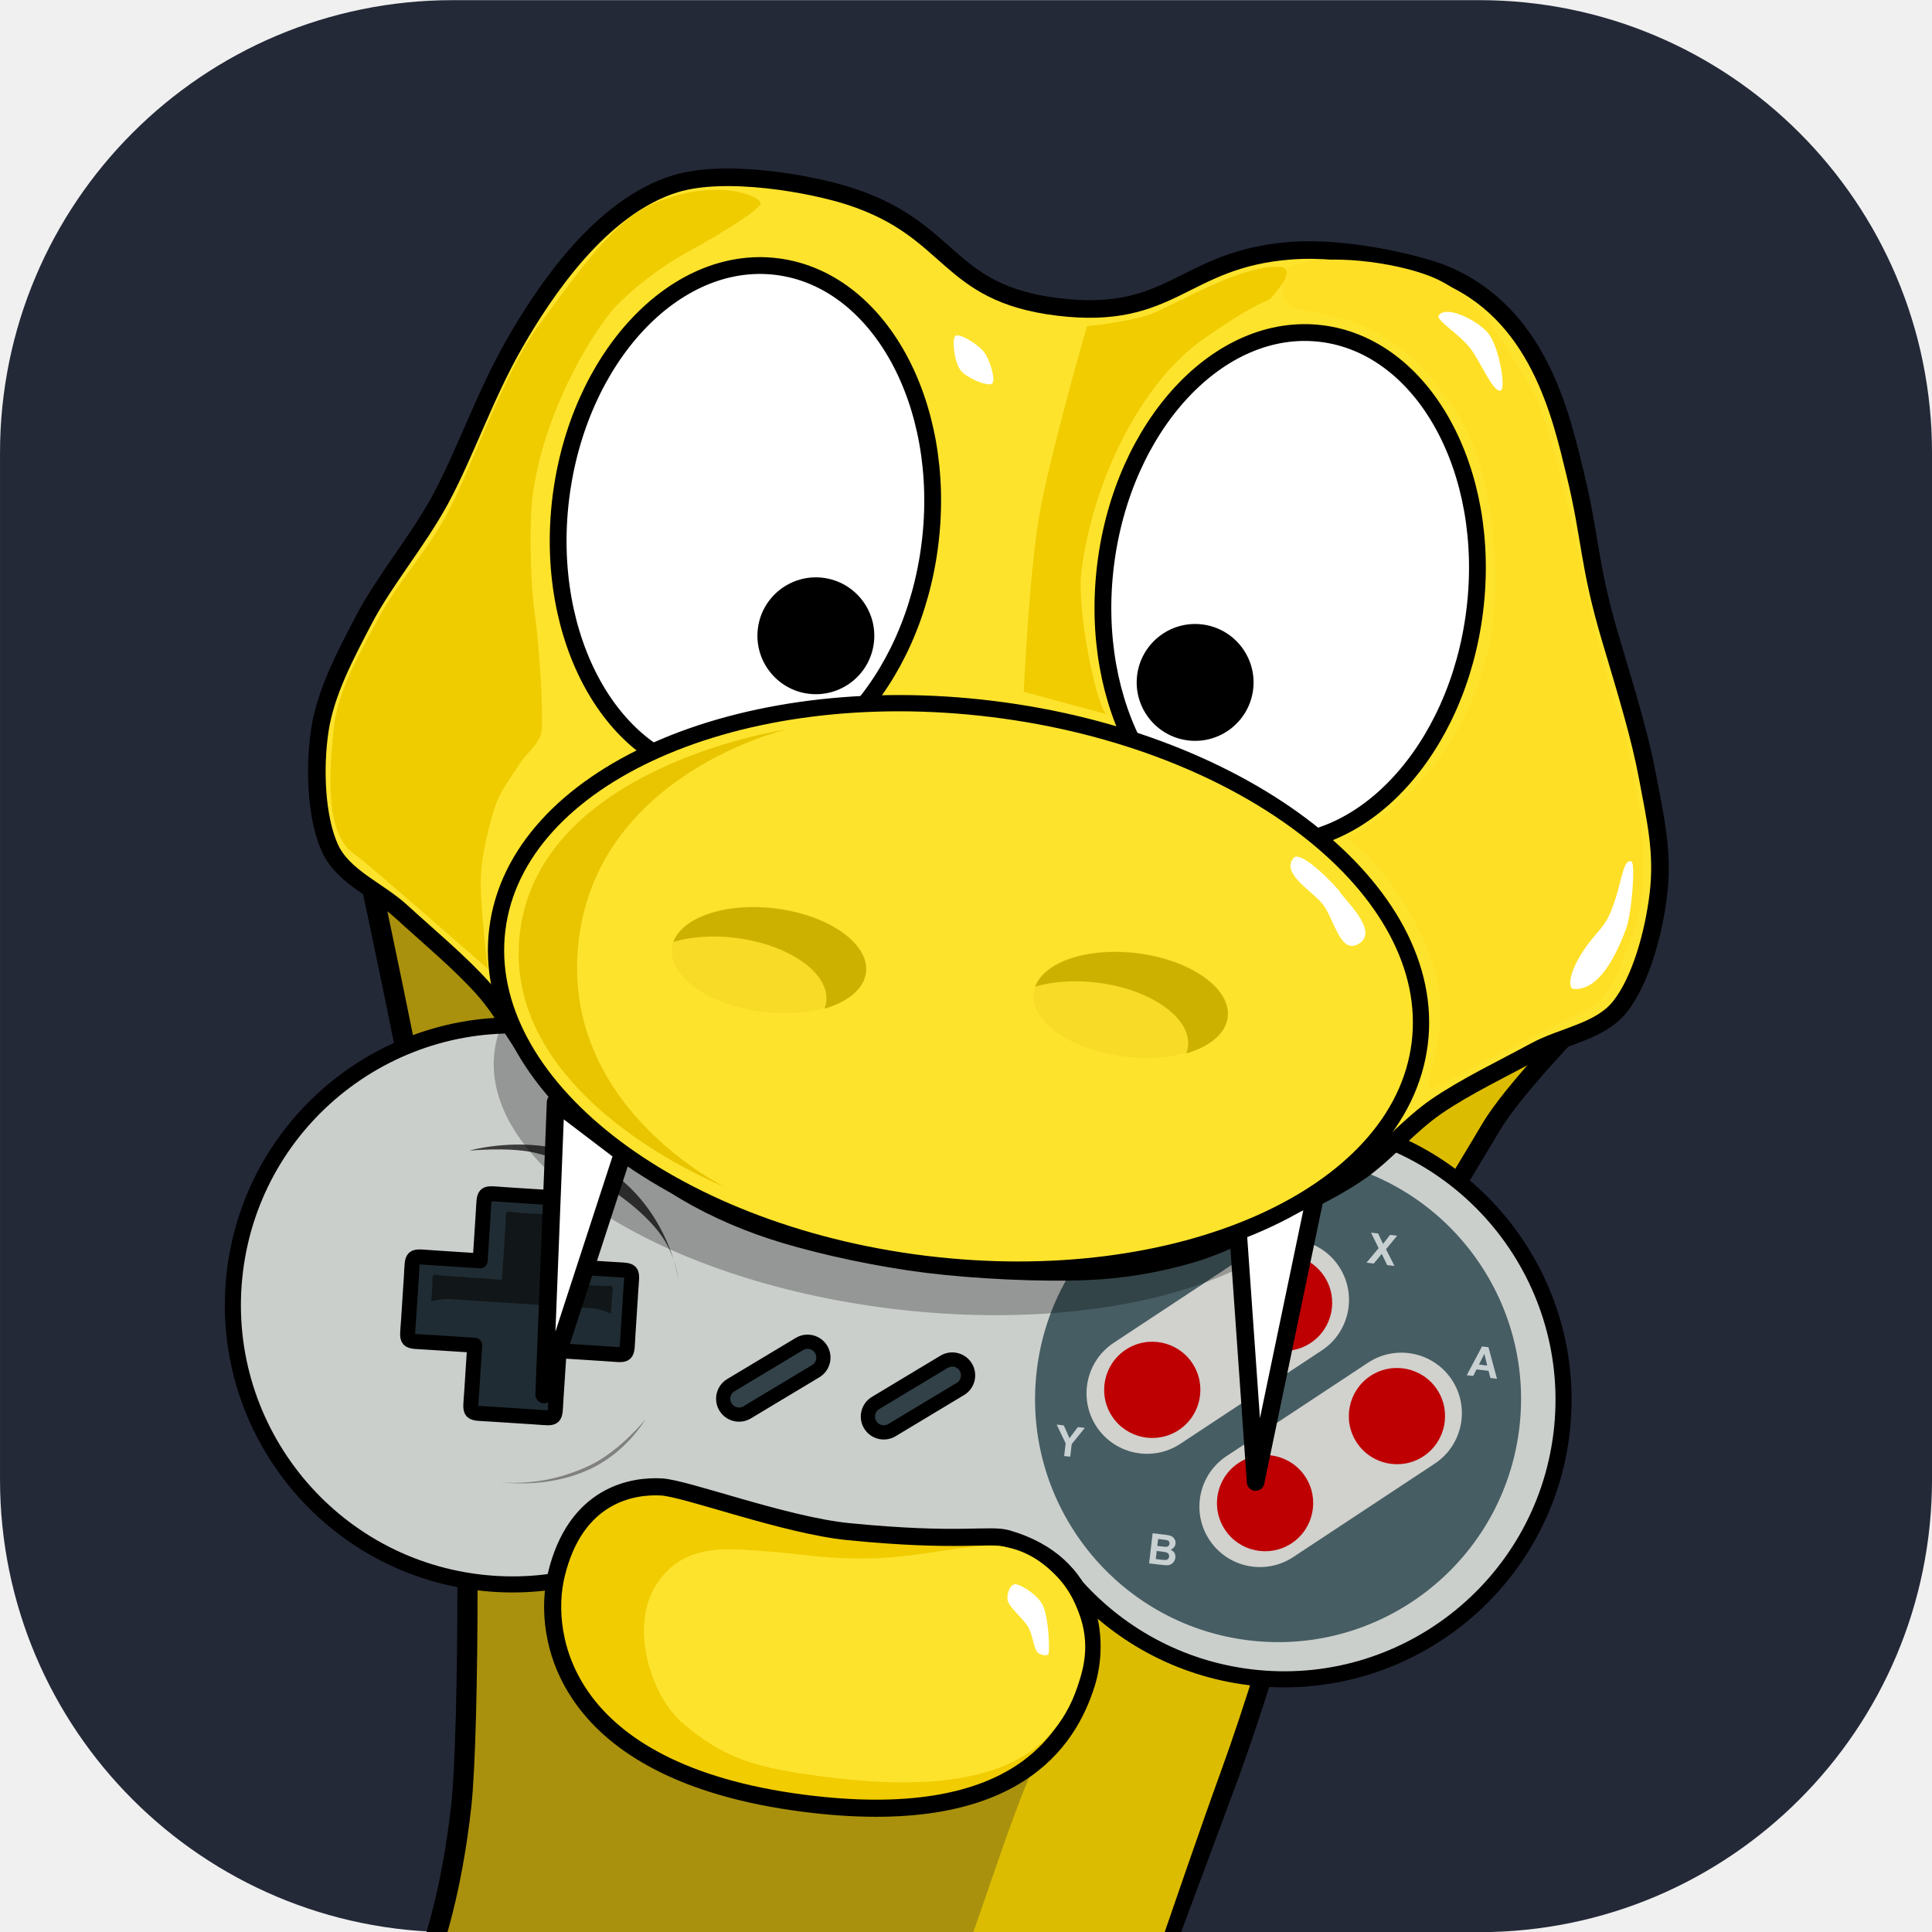
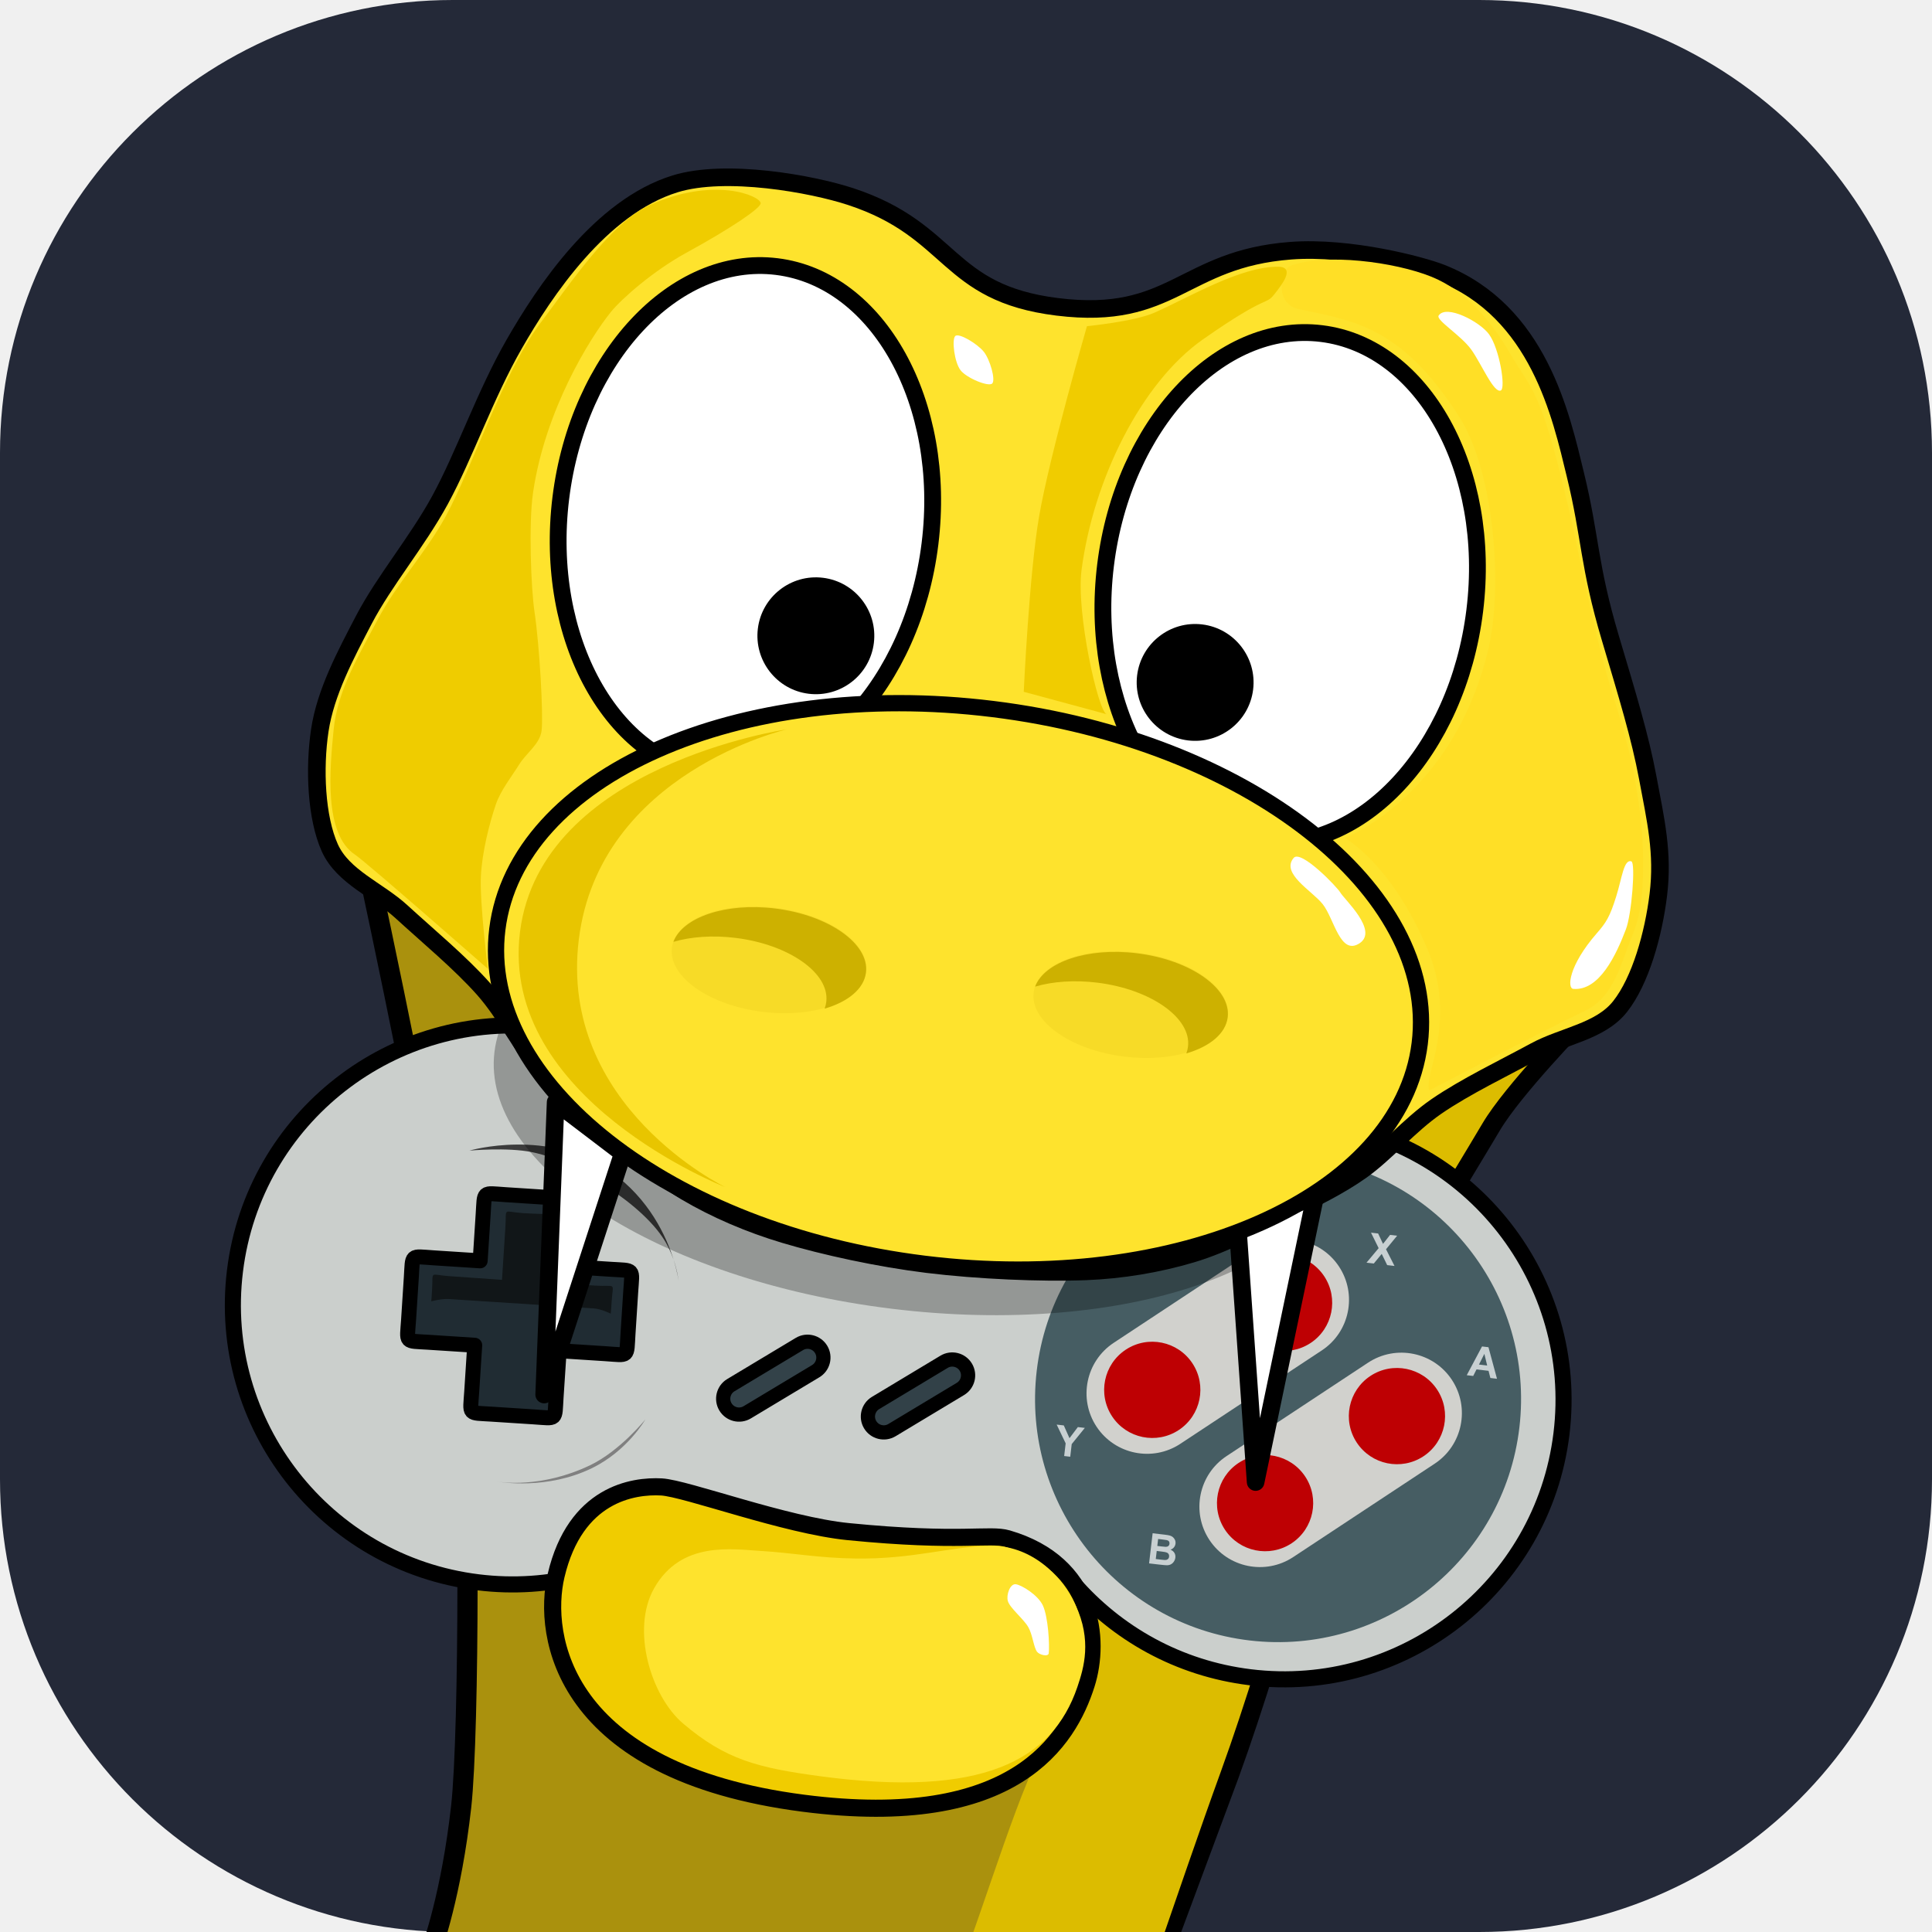
<svg xmlns="http://www.w3.org/2000/svg" width="256" height="256" viewBox="0 0 256 256" fill="none" id="pygame">
  <style>
- #pygame{
-     #back {
-     fill: #242938;
-     }
+ #pygame {
+     rect {fill: #242938}
+ 
    @media (prefers-color-scheme: light) {
-         #back {fill: #F4F2ED}
+         rect {fill: #F4F2ED}
    }
}
</style>
-   <g clip-path="url(#clip0_3_267)">
-     <path id="back" d="M196.002 0.02H60.002C26.865 0.02 0.002 26.883 0.002 60.02V196.02C0.002 229.157 26.865 256.02 60.002 256.02H196.002C229.139 256.02 256.002 229.157 256.002 196.02V60.02C256.002 26.883 229.139 0.02 196.002 0.02Z" fill="#242938" />
-     <path fill-rule="evenodd" clip-rule="evenodd" d="M56.793 259.351C57.348 257.941 59.815 250.939 61.109 239.382C62.218 229.466 62.234 190.329 61.109 180.188C59.365 164.427 48.78 115.184 48.78 115.184L209.319 135.15C209.319 135.15 200.502 144.178 197.585 149.116C193.261 156.426 185.682 168.342 181.302 178.748C175.355 192.887 169.528 216.756 162.865 235.086L153.543 260.144C107.562 260.214 107.299 260.538 56.793 259.351Z" fill="#AA910D" stroke="black" stroke-width="2.676" stroke-miterlimit="1.5" stroke-linecap="round" stroke-linejoin="round" />
-     <path fill-rule="evenodd" clip-rule="evenodd" d="M166.216 155.835L208.218 134.825C208.218 134.825 199.401 143.854 196.475 148.792C192.16 156.102 184.581 168.018 180.201 178.423C174.253 192.562 168.426 216.431 161.764 234.762C158.995 242.384 155.891 251.498 152.636 260.909L122.005 273.821C127.671 261.527 132.083 245.873 136.118 236.116C143.737 217.673 148.004 192.581 154.322 177.947C157.802 169.901 166.216 155.835 166.216 155.835Z" fill="#DCBC00" />
-     <path fill-rule="evenodd" clip-rule="evenodd" d="M174.671 148.731C194.949 151.225 209.391 169.719 206.9 190.006C204.401 210.291 185.906 224.735 165.629 222.241C156.145 221.075 147.947 216.415 142.147 209.711C142.119 209.677 142.062 209.61 142.062 209.61L89.314 203.101C89.314 203.101 89.216 203.169 89.171 203.203C81.922 208.298 72.842 210.83 63.365 209.665C43.08 207.17 28.638 188.676 31.137 168.39C33.628 148.104 52.122 133.66 72.407 136.155C83.112 137.471 164.788 147.516 174.671 148.731Z" fill="#CBCFCC" stroke="black" stroke-width="2.13" stroke-miterlimit="1.5" stroke-linecap="round" stroke-linejoin="round" />
-     <path fill-rule="evenodd" clip-rule="evenodd" d="M173.107 153.407C190.756 155.479 203.401 171.493 201.328 189.145C199.254 206.796 183.242 219.443 165.593 217.37C147.944 215.297 135.298 199.283 137.372 181.632C139.445 163.981 155.458 151.333 173.107 153.407Z" fill="#465D63" />
-     <path d="M181.068 167.311L182.678 165.387L181.665 163.332L182.608 163.442L183.258 164.82L184.193 163.629L185.127 163.739L183.657 165.533L184.781 167.747L183.808 167.633L183.085 166.147L182.035 167.424L181.068 167.311Z" fill="#C8D0D2" />
-     <path d="M141.008 192.931L141.205 191.25L140.014 188.766L140.959 188.876L141.713 190.567L142.82 189.095L143.748 189.204L142.008 191.35L141.811 193.026L141.008 192.931Z" fill="#C8D0D2" />
-     <path d="M152.729 203.164L154.326 203.351C154.642 203.388 154.876 203.429 155.028 203.474C155.18 203.518 155.312 203.589 155.425 203.687C155.538 203.786 155.627 203.908 155.693 204.057C155.758 204.206 155.78 204.366 155.76 204.539C155.739 204.726 155.668 204.892 155.549 205.036C155.43 205.18 155.279 205.281 155.097 205.339C155.333 205.439 155.506 205.581 155.616 205.767C155.727 205.953 155.768 206.162 155.741 206.393C155.72 206.574 155.657 206.746 155.552 206.907C155.448 207.069 155.316 207.193 155.158 207.278C155 207.364 154.812 207.406 154.595 207.404C154.459 207.403 154.134 207.374 153.62 207.317L152.26 207.158L152.729 203.164ZM153.458 203.923L153.349 204.846L153.877 204.908C154.192 204.945 154.388 204.964 154.465 204.964C154.605 204.964 154.719 204.928 154.807 204.859C154.896 204.789 154.947 204.69 154.963 204.561C154.977 204.438 154.955 204.333 154.896 204.248C154.837 204.163 154.741 204.104 154.609 204.072C154.53 204.054 154.3 204.022 153.921 203.977L153.458 203.923ZM153.271 205.511L153.146 206.579L153.892 206.667C154.183 206.701 154.368 206.714 154.448 206.707C154.57 206.7 154.674 206.658 154.759 206.582C154.845 206.507 154.896 206.398 154.912 206.257C154.927 206.137 154.909 206.031 154.861 205.941C154.813 205.85 154.736 205.78 154.63 205.729C154.525 205.678 154.289 205.631 153.922 205.588L153.271 205.511Z" fill="#C8D0D2" />
-     <path d="M198.359 182.694L197.482 182.591L197.24 181.642L195.644 181.455L195.208 182.323L194.352 182.223L196.377 178.412L197.229 178.512L198.359 182.694ZM197.06 180.939L196.685 179.393L195.971 180.811L197.06 180.939Z" fill="#C8D0D2" />
-     <path fill-rule="evenodd" clip-rule="evenodd" d="M175.152 178.933C178.844 176.495 179.863 171.518 177.426 167.826C174.989 164.134 170.013 163.114 166.32 165.552L147.57 177.931C143.877 180.369 142.859 185.346 145.295 189.038C147.733 192.73 152.709 193.749 156.401 191.312L175.152 178.933Z" fill="#D1D1CD" />
-     <path fill-rule="evenodd" clip-rule="evenodd" d="M158.003 180.649C159.942 183.587 159.131 187.546 156.194 189.485C153.257 191.425 149.298 190.614 147.359 187.676C145.42 184.739 146.23 180.779 149.168 178.84C152.105 176.901 156.064 177.712 158.003 180.649Z" fill="#BE0003" />
-     <path fill-rule="evenodd" clip-rule="evenodd" d="M175.468 169.118C177.407 172.056 176.596 176.015 173.66 177.954C170.722 179.893 166.763 179.083 164.825 176.145C162.885 173.207 163.696 169.248 166.634 167.309C169.57 165.37 173.529 166.18 175.468 169.118Z" fill="#BE0003" />
-     <path fill-rule="evenodd" clip-rule="evenodd" d="M190.108 193.942C193.8 191.504 194.819 186.527 192.382 182.835C189.945 179.143 184.969 178.124 181.276 180.561L162.525 192.941C158.833 195.378 157.815 200.355 160.252 204.047C162.689 207.739 167.665 208.759 171.357 206.321L190.108 193.942Z" fill="#D1D1CD" />
-     <path fill-rule="evenodd" clip-rule="evenodd" d="M172.951 195.658C174.89 198.596 174.079 202.555 171.142 204.494C168.205 206.433 164.246 205.623 162.307 202.685C160.369 199.747 161.179 195.788 164.116 193.849C167.053 191.91 171.012 192.72 172.951 195.658Z" fill="#BE0003" />
-     <path fill-rule="evenodd" clip-rule="evenodd" d="M190.425 184.128C192.364 187.065 191.553 191.024 188.616 192.964C185.678 194.903 181.72 194.092 179.781 191.154C177.842 188.217 178.652 184.258 181.589 182.318C184.527 180.379 188.486 181.189 190.425 184.128Z" fill="#BE0003" />
-     <path fill-rule="evenodd" clip-rule="evenodd" d="M108.806 178.806C108.209 177.812 106.918 177.489 105.924 178.087L96.845 183.538C95.851 184.135 95.529 185.427 96.126 186.42C96.722 187.414 98.013 187.737 99.007 187.14L108.086 181.688C109.08 181.091 109.402 179.8 108.806 178.806Z" fill="#334249" stroke="black" stroke-width="1.884" stroke-miterlimit="1.5" stroke-linecap="round" stroke-linejoin="round" />
-     <path fill-rule="evenodd" clip-rule="evenodd" d="M127.977 181.16C127.38 180.166 126.089 179.845 125.095 180.443L116.02 185.9C115.026 186.498 114.705 187.79 115.302 188.783C115.9 189.777 117.191 190.098 118.185 189.501L127.26 184.042C128.253 183.445 128.575 182.154 127.977 181.16Z" fill="#324148" stroke="black" stroke-width="1.884" stroke-miterlimit="1.5" stroke-linecap="round" stroke-linejoin="round" />
-     <path fill-rule="evenodd" clip-rule="evenodd" d="M142.26 153.889C142.546 151.564 140.89 149.444 138.565 149.158L103.212 144.81C100.887 144.524 98.767 146.18 98.481 148.505L97.445 156.932C97.159 159.258 98.814 161.378 101.14 161.664L136.492 166.012C138.817 166.298 140.937 164.642 141.223 162.316L142.26 153.889Z" fill="#646464" />
-     <path fill-rule="evenodd" clip-rule="evenodd" d="M62.902 178.252L62.505 184.405C62.302 187.554 61.972 187.178 65.124 187.382L70.714 187.743C73.858 187.946 73.482 188.277 73.685 185.127L74.09 178.976L80.233 179.373C83.385 179.577 83.01 179.908 83.213 176.758L83.573 171.166C83.777 168.015 84.107 168.392 80.963 168.189L74.811 167.791L75.208 161.64C75.411 158.489 75.741 158.866 72.589 158.662L66.999 158.301C63.847 158.097 64.231 157.766 64.02 160.916L63.623 167.068L57.471 166.67C54.328 166.467 54.703 166.136 54.5 169.285L54.139 174.878C53.928 178.028 53.598 177.651 56.75 177.855L62.902 178.252Z" fill="#202C33" stroke="black" stroke-width="1.985" stroke-miterlimit="1.5" stroke-linecap="round" stroke-linejoin="round" />
-     <path fill-rule="evenodd" clip-rule="evenodd" d="M59.467 172.13L78.692 173.373C79.662 173.436 80.926 174.07 80.926 174.07C80.926 174.07 80.969 173.647 80.986 173.4L81.045 172.479C81.219 169.779 81.75 170.536 78.887 170.35L72.382 169.943L72.833 162.943C73.007 160.243 73.546 161 70.675 160.814L69.391 160.752C66.519 160.566 67.143 159.884 66.969 162.584L66.518 169.584L59.662 169.108C56.799 168.923 57.423 168.24 57.249 170.941L57.19 171.862C57.172 172.137 57.145 172.426 57.145 172.426C57.145 172.426 58.521 172.069 59.467 172.13Z" fill="#111618" />
-     <path fill-rule="evenodd" clip-rule="evenodd" d="M65.807 196.307C66.323 196.398 71.708 197.251 78.185 194.156C82.142 192.264 85.514 188.082 85.514 188.082C85.514 188.082 83.147 192.257 78.395 194.557C72.497 197.416 66.362 196.406 65.807 196.307Z" fill="#808080" />
-     <path fill-rule="evenodd" clip-rule="evenodd" d="M89.248 166.902C88.925 165.977 88.454 164.927 87.776 163.925C85.904 161.164 82.505 158.51 79.429 156.655C76.904 155.129 74.072 153.401 70.47 152.663C67.216 151.996 62.203 152.462 62.203 152.462C62.203 152.462 72.685 149.393 80.96 155.266C86.04 158.873 88.289 163.835 89.248 166.902C89.791 168.482 89.909 169.699 89.909 169.699C89.909 169.699 89.77 168.587 89.248 166.902Z" fill="#3B3B3B" />
-     <path fill-rule="evenodd" clip-rule="evenodd" d="M140.11 40.66C155.456 42.557 156.655 34.309 171.032 33.219C178.879 32.624 188.42 35.178 190.946 36.172C203.884 41.258 206.848 55.101 208.743 62.889C210.774 71.204 210.484 74.822 213.379 84.547C215.656 92.186 217.33 97.672 218.322 102.98C219.383 108.653 220.421 112.991 219.734 118.584C219.099 123.756 217.395 129.923 214.671 133.373C212.044 136.704 207.133 137.261 203.402 139.287C199.35 141.492 194.18 143.966 190.342 146.603C186.743 149.077 183.629 152.807 180.374 155.11C177.395 157.218 174.073 158.812 170.799 160.422C167.059 162.26 162.423 164.799 157.926 166.139C153.438 167.479 148.611 168.279 143.859 168.464C138.017 168.692 129.544 168.326 122.883 167.507C116.47 166.718 109.253 165.154 103.911 163.551C99.358 162.185 94.848 160.274 90.817 157.885C86.786 155.497 82.903 151.91 79.719 149.22C76.931 146.865 74.094 144.513 71.721 141.748C69.112 138.723 67.002 134.351 64.108 131.079C61.022 127.59 56.604 123.937 53.206 120.815C50.084 117.947 45.447 116.216 43.703 112.347C41.895 108.34 41.619 101.817 42.376 96.772C43.133 91.728 45.8 86.756 48.237 82.082C50.893 77.002 55.301 71.765 58.29 66.285C61.603 60.204 64.249 52.372 68.134 45.596C72.121 38.641 79.566 27.407 89.471 24.357C96.178 22.293 107.576 24.359 112.713 26.047C126.419 30.555 125.234 38.82 140.11 40.66Z" fill="#FEE32D" stroke="black" stroke-width="2.331" stroke-miterlimit="1.5" stroke-linecap="round" stroke-linejoin="round" />
-     <path fill-rule="evenodd" clip-rule="evenodd" d="M170.996 35.225C175.588 33.502 184.801 34.703 189.669 36.666C194.321 38.545 197.657 42.633 200.198 47.006C203.425 52.572 204.516 51.204 209.782 76.175C210.978 81.805 212.321 87.617 213.531 91.474C214.381 94.184 215.054 96.42 215.754 99.16C216.663 102.704 217.601 108.448 217.693 112.577C217.774 116.408 217.767 120.417 216.298 123.938C214.821 127.464 213.908 132.064 210.121 133.889C203.985 136.841 189.386 144.488 189.386 144.488C188.554 142.625 193.244 135.359 189.094 125.633C184.28 114.324 178.197 111.041 178.197 111.041C178.197 111.041 192.483 105.548 197.178 86.174C199.179 77.921 198.029 62.623 193.411 55.323C185.668 43.072 179.093 42.481 172.059 40.944C168.833 40.238 169.629 35.742 170.996 35.225Z" fill="#FFDF26" />
-     <path fill-rule="evenodd" clip-rule="evenodd" d="M144.029 43.22C144.029 43.22 150.316 42.605 152.97 41.431C157.62 39.372 164.388 35.295 169.353 35.346C171.787 35.371 169.702 37.912 168.876 38.967C167.629 40.548 168.226 38.788 159.403 44.964C151.199 50.708 144.855 63.605 143.304 75.573C142.581 81.129 145.506 94.302 146.64 94.637L135.652 91.667C135.652 91.667 136.368 76.07 137.691 68.397C139.087 60.322 144.029 43.22 144.029 43.22Z" fill="#F0CC00" />
-     <path fill-rule="evenodd" clip-rule="evenodd" d="M64.649 128.38C64.649 128.38 48.538 114.238 47.041 113.243C42.863 110.472 43.709 101.868 44.209 96.675C44.709 91.48 47.618 86.72 50.058 82.08C52.529 77.382 56.407 73.24 59.023 68.482C62.613 61.928 66.679 49.33 71.639 42.762C75.634 37.461 80.987 29.477 86.078 27.184C94.59 23.351 100.672 25.915 100.792 26.915C100.868 27.551 96.825 30.273 90.913 33.509C86.581 35.881 82.398 39.551 80.967 41.311C78.171 44.763 72.256 54.288 70.639 65.219C70.012 69.469 70.381 78.064 70.814 81.001C71.512 85.674 72.009 94.812 71.764 96.809C71.545 98.596 69.731 99.78 68.782 101.311C67.772 102.944 66.361 104.676 65.694 106.609C64.857 109.075 63.881 112.873 63.719 116.1C63.549 119.728 64.649 128.38 64.649 128.38Z" fill="#EFCC00" />
-     <path fill-rule="evenodd" clip-rule="evenodd" d="M190.63 41.815C191.635 40.281 196.119 42.643 197.309 44.302C198.699 46.229 199.527 51.415 198.876 51.733C197.952 52.187 196.296 48.201 194.954 46.327C193.564 44.4 190.236 42.419 190.63 41.815Z" fill="white" />
-     <path fill-rule="evenodd" clip-rule="evenodd" d="M216.172 114.142C215.167 113.782 214.91 116.383 214.163 118.758C213.311 121.495 212.82 122.249 211.591 123.654C207.805 128.004 207.653 130.962 208.464 131.032C211.936 131.328 214.171 126.476 215.44 123.139C216.212 121.134 216.734 114.346 216.172 114.142Z" fill="white" />
-     <path fill-rule="evenodd" clip-rule="evenodd" d="M126.567 44.535C127.034 44.051 129.549 45.576 130.369 46.623C131.189 47.668 131.944 50.329 131.478 50.813C131.012 51.297 128.094 50.111 127.283 49.065C126.463 48.019 126.101 45.019 126.567 44.535Z" fill="white" />
-     <path fill-rule="evenodd" clip-rule="evenodd" d="M175.093 44.199C188.598 45.859 197.705 62.303 195.414 80.896C193.131 99.49 180.309 113.237 166.812 111.577C153.307 109.915 144.208 93.473 146.492 74.879C148.783 56.287 161.596 42.539 175.093 44.199Z" fill="white" stroke="black" stroke-width="2.226" stroke-miterlimit="1.5" stroke-linecap="round" stroke-linejoin="round" />
-     <path fill-rule="evenodd" clip-rule="evenodd" d="M159.308 82.741C163.544 83.262 166.567 87.128 166.046 91.369C165.525 95.61 161.657 98.629 157.413 98.108C153.177 97.587 150.154 93.72 150.675 89.478C151.203 85.239 155.064 82.219 159.308 82.741Z" fill="black" />
-     <path fill-rule="evenodd" clip-rule="evenodd" d="M102.918 35.322C116.415 36.983 125.522 53.426 123.231 72.019C120.948 90.612 108.126 104.359 94.629 102.699C81.132 101.04 72.026 84.596 74.309 66.002C76.6 47.409 89.413 33.661 102.918 35.322Z" fill="white" stroke="black" stroke-width="2.226" stroke-miterlimit="1.5" stroke-linecap="round" stroke-linejoin="round" />
-     <path fill-rule="evenodd" clip-rule="evenodd" d="M109.054 76.56C113.289 77.081 116.313 80.947 115.792 85.189C115.271 89.43 111.402 92.448 107.159 91.927C102.923 91.406 99.9 87.539 100.42 83.298C100.941 79.058 104.81 76.038 109.054 76.56Z" fill="black" />
-     <path fill-rule="evenodd" clip-rule="evenodd" d="M87.652 197.027C90.901 197.206 104.069 202.122 112.41 202.948C127.334 204.425 131.086 203.173 133.518 203.883C144.864 207.193 145.828 217.263 143.941 223.178C141.591 230.545 134.497 242.557 106.456 238.936C74.368 234.793 71.82 216.684 73.684 208.773C76.233 197.956 83.877 196.819 87.652 197.027Z" fill="#F0CC00" stroke="black" stroke-width="2.268" stroke-miterlimit="1.5" stroke-linecap="round" stroke-linejoin="round" />
-     <path fill-rule="evenodd" clip-rule="evenodd" d="M100.909 205.515C105.001 205.757 108.432 206.449 113.414 206.513C120.974 206.607 125.742 204.955 131.099 204.826C136.456 204.696 140.612 208.553 142.524 212.687C144.693 217.371 143.627 220.974 142.76 223.53C139.431 233.344 130.055 238.216 108.766 235.372C100.371 234.25 96.146 233.155 90.513 228.375C86.263 224.768 83.58 215.943 86.67 210.462C90.246 204.121 97.041 205.286 100.909 205.515Z" fill="#FEE32D" />
-     <path fill-rule="evenodd" clip-rule="evenodd" d="M134.597 209.921C135.368 210.015 137.521 211.342 138.171 212.704C138.899 214.228 139.089 218.034 138.963 219.063C138.901 219.577 137.74 219.283 137.42 218.876C136.968 218.299 136.831 216.606 136.253 215.602C135.608 214.48 133.82 213.088 133.544 212.141C133.314 211.354 133.826 209.827 134.597 209.921Z" fill="white" />
-     <path fill-rule="evenodd" clip-rule="evenodd" d="M124.788 119.075C155.654 122.871 179.216 138.126 177.372 153.119C175.528 168.113 148.972 177.204 118.106 173.408C87.24 169.613 63.678 154.357 65.522 139.364C67.366 124.37 93.922 115.279 124.788 119.075Z" fill="black" fill-opacity="0.27" />
-     <path fill-rule="evenodd" clip-rule="evenodd" d="M164.017 162.832L174.292 158.418L166.376 196.378L164.017 162.832Z" fill="white" stroke="black" stroke-width="2.331" stroke-miterlimit="1.5" stroke-linecap="round" stroke-linejoin="round" />
-     <path fill-rule="evenodd" clip-rule="evenodd" d="M82.525 152.81L73.623 146.038L72.105 184.784L82.525 152.81Z" fill="white" stroke="black" stroke-width="2.331" stroke-miterlimit="1.5" stroke-linecap="round" stroke-linejoin="round" />
-     <path fill-rule="evenodd" clip-rule="evenodd" d="M131.556 93.951C165.285 98.123 190.631 117.98 188.121 138.263C185.611 158.547 156.19 171.626 122.461 167.454C88.732 163.28 63.386 143.423 65.897 123.14C68.406 102.856 97.827 89.777 131.556 93.951Z" fill="#FEE32D" stroke="black" stroke-width="2.155" stroke-miterlimit="1.5" stroke-linecap="round" stroke-linejoin="round" />
-     <path fill-rule="evenodd" clip-rule="evenodd" d="M104.258 96.642C104.258 96.642 79.432 102.363 76.697 124.477C73.957 146.591 96.09 157.292 96.09 157.292C96.09 157.292 66.16 145.627 68.9 123.512C71.635 101.398 104.258 96.642 104.258 96.642Z" fill="#E8C500" />
-     <path fill-rule="evenodd" clip-rule="evenodd" d="M150.68 126.215C157.783 127.095 163.167 130.898 162.696 134.702C162.225 138.508 156.077 140.884 148.974 140.004C141.872 139.126 136.489 135.323 136.96 131.518C137.431 127.713 143.579 125.337 150.68 126.215Z" fill="#F7DB27" />
-     <path fill-rule="evenodd" clip-rule="evenodd" d="M137.159 130.729C138.403 127.452 144.127 125.507 150.661 126.316C157.763 127.194 163.148 130.997 162.675 134.802C162.407 136.975 160.286 138.681 157.197 139.582C157.304 139.295 157.378 138.999 157.416 138.694C157.889 134.888 152.504 131.086 145.402 130.207C142.354 129.83 139.485 130.052 137.159 130.729Z" fill="#CDB100" />
-     <path fill-rule="evenodd" clip-rule="evenodd" d="M102.749 120.286C109.852 121.164 115.236 124.967 114.765 128.772C114.294 132.577 108.146 134.953 101.043 134.075C93.941 133.195 88.558 129.392 89.029 125.588C89.5 121.782 95.648 119.406 102.749 120.286Z" fill="#F7DB27" />
-     <path fill-rule="evenodd" clip-rule="evenodd" d="M89.228 124.798C90.472 121.521 96.196 119.576 102.73 120.384C109.832 121.263 115.217 125.066 114.744 128.871C114.476 131.043 112.355 132.75 109.266 133.651C109.373 133.365 109.447 133.068 109.485 132.762C109.958 128.958 104.573 125.155 97.471 124.276C94.423 123.899 91.554 124.121 89.228 124.798Z" fill="#CDB100" />
-     <path fill-rule="evenodd" clip-rule="evenodd" d="M171.422 113.672C172.387 112.55 177.169 117.524 177.598 118.262C178.118 119.173 182.681 123.295 180.163 124.978C177.575 126.703 176.799 121.726 175.26 119.796C173.855 118.031 169.669 115.729 171.422 113.672Z" fill="white" />
-   </g>
-   <defs>
-     <clipPath id="clip0_3_267">
-       <rect width="256" height="256" fill="white" />
-     </clipPath>
-   </defs>
+   <rect width="256" height="256" rx="60" fill="#242938" />
+   <path fill-rule="evenodd" clip-rule="evenodd" d="M56.793 259.351C57.348 257.941 59.815 250.939 61.109 239.382C62.218 229.466 62.234 190.329 61.109 180.188C59.365 164.427 48.78 115.184 48.78 115.184L209.319 135.15C209.319 135.15 200.502 144.178 197.585 149.116C193.261 156.426 185.682 168.342 181.302 178.748C175.355 192.887 169.528 216.756 162.865 235.086L153.543 260.144C107.562 260.214 107.299 260.538 56.793 259.351Z" fill="#AA910D" stroke="black" stroke-width="2.676" stroke-miterlimit="1.5" stroke-linecap="round" stroke-linejoin="round" />
+   <path fill-rule="evenodd" clip-rule="evenodd" d="M166.216 155.835L208.218 134.825C208.218 134.825 199.401 143.854 196.475 148.792C192.16 156.102 184.581 168.018 180.201 178.423C174.253 192.562 168.426 216.431 161.764 234.762C158.995 242.384 155.891 251.498 152.636 260.909L122.005 273.821C127.671 261.527 132.083 245.873 136.118 236.116C143.737 217.673 148.004 192.581 154.322 177.947C157.802 169.901 166.216 155.835 166.216 155.835Z" fill="#DCBC00" />
+   <path fill-rule="evenodd" clip-rule="evenodd" d="M174.671 148.731C194.949 151.225 209.391 169.719 206.9 190.006C204.401 210.291 185.906 224.735 165.629 222.241C156.145 221.075 147.947 216.415 142.147 209.711C142.119 209.677 142.062 209.61 142.062 209.61L89.314 203.101C89.314 203.101 89.216 203.169 89.171 203.203C81.922 208.298 72.842 210.83 63.365 209.665C43.08 207.17 28.638 188.676 31.137 168.39C33.628 148.104 52.122 133.66 72.407 136.155C83.112 137.471 164.788 147.516 174.671 148.731Z" fill="#CBCFCC" stroke="black" stroke-width="2.13" stroke-miterlimit="1.5" stroke-linecap="round" stroke-linejoin="round" />
+   <path fill-rule="evenodd" clip-rule="evenodd" d="M173.107 153.407C190.756 155.479 203.401 171.493 201.328 189.145C199.254 206.796 183.242 219.443 165.593 217.37C147.944 215.297 135.298 199.283 137.372 181.632C139.445 163.981 155.458 151.333 173.107 153.407Z" fill="#465D63" />
+   <path d="M181.068 167.311L182.678 165.387L181.665 163.332L182.608 163.442L183.258 164.82L184.193 163.629L185.127 163.739L183.657 165.533L184.781 167.747L183.808 167.633L183.085 166.147L182.035 167.424L181.068 167.311Z" fill="#C8D0D2" />
+   <path d="M141.008 192.931L141.205 191.25L140.014 188.766L140.959 188.876L141.713 190.567L142.82 189.095L143.748 189.204L142.008 191.35L141.811 193.026L141.008 192.931Z" fill="#C8D0D2" />
+   <path d="M152.729 203.164L154.326 203.351C154.642 203.388 154.876 203.429 155.028 203.474C155.18 203.518 155.312 203.589 155.425 203.687C155.538 203.786 155.627 203.908 155.693 204.057C155.758 204.206 155.78 204.366 155.76 204.539C155.739 204.726 155.668 204.892 155.549 205.036C155.43 205.18 155.279 205.281 155.097 205.339C155.333 205.439 155.506 205.581 155.616 205.767C155.727 205.953 155.768 206.162 155.741 206.393C155.72 206.574 155.657 206.746 155.552 206.907C155.448 207.069 155.316 207.193 155.158 207.278C155 207.364 154.812 207.406 154.595 207.404C154.459 207.403 154.134 207.374 153.62 207.317L152.26 207.158L152.729 203.164ZM153.458 203.923L153.349 204.846L153.877 204.908C154.192 204.945 154.388 204.964 154.465 204.964C154.605 204.964 154.719 204.928 154.807 204.859C154.896 204.789 154.947 204.69 154.963 204.561C154.977 204.438 154.955 204.333 154.896 204.248C154.837 204.163 154.741 204.104 154.609 204.072C154.53 204.054 154.3 204.022 153.921 203.977L153.458 203.923ZM153.271 205.511L153.146 206.579L153.892 206.667C154.183 206.701 154.368 206.714 154.448 206.707C154.57 206.7 154.674 206.658 154.759 206.582C154.845 206.507 154.896 206.398 154.912 206.257C154.927 206.137 154.909 206.031 154.861 205.941C154.813 205.85 154.736 205.78 154.63 205.729C154.525 205.678 154.289 205.631 153.922 205.588L153.271 205.511Z" fill="#C8D0D2" />
+   <path d="M198.359 182.694L197.482 182.591L197.24 181.642L195.644 181.455L195.208 182.323L194.352 182.223L196.377 178.412L197.229 178.512L198.359 182.694ZM197.06 180.939L196.685 179.393L195.971 180.811L197.06 180.939Z" fill="#C8D0D2" />
+   <path fill-rule="evenodd" clip-rule="evenodd" d="M175.152 178.933C178.844 176.495 179.863 171.518 177.426 167.826C174.989 164.134 170.013 163.114 166.32 165.552L147.57 177.931C143.877 180.369 142.859 185.346 145.295 189.038C147.733 192.73 152.709 193.749 156.401 191.312L175.152 178.933Z" fill="#D1D1CD" />
+   <path fill-rule="evenodd" clip-rule="evenodd" d="M158.003 180.649C159.942 183.587 159.131 187.546 156.194 189.485C153.257 191.425 149.298 190.614 147.359 187.676C145.42 184.739 146.23 180.779 149.168 178.84C152.105 176.901 156.064 177.712 158.003 180.649Z" fill="#BE0003" />
+   <path fill-rule="evenodd" clip-rule="evenodd" d="M175.468 169.118C177.407 172.056 176.596 176.015 173.66 177.954C170.722 179.893 166.763 179.083 164.825 176.145C162.885 173.207 163.696 169.248 166.634 167.309C169.57 165.37 173.529 166.18 175.468 169.118Z" fill="#BE0003" />
+   <path fill-rule="evenodd" clip-rule="evenodd" d="M190.108 193.942C193.8 191.504 194.819 186.527 192.382 182.835C189.945 179.143 184.969 178.124 181.276 180.561L162.525 192.941C158.833 195.378 157.815 200.355 160.252 204.047C162.689 207.739 167.665 208.759 171.357 206.321L190.108 193.942Z" fill="#D1D1CD" />
+   <path fill-rule="evenodd" clip-rule="evenodd" d="M172.951 195.658C174.89 198.596 174.079 202.555 171.142 204.494C168.205 206.433 164.246 205.623 162.307 202.685C160.369 199.747 161.179 195.788 164.116 193.849C167.053 191.91 171.012 192.72 172.951 195.658Z" fill="#BE0003" />
+   <path fill-rule="evenodd" clip-rule="evenodd" d="M190.425 184.128C192.364 187.065 191.553 191.024 188.616 192.964C185.678 194.903 181.72 194.092 179.781 191.154C177.842 188.217 178.652 184.258 181.589 182.318C184.527 180.379 188.486 181.189 190.425 184.128Z" fill="#BE0003" />
+   <path fill-rule="evenodd" clip-rule="evenodd" d="M108.806 178.806C108.209 177.812 106.918 177.489 105.924 178.087L96.845 183.538C95.851 184.135 95.529 185.427 96.126 186.42C96.722 187.414 98.013 187.737 99.007 187.14L108.086 181.688C109.08 181.091 109.402 179.8 108.806 178.806Z" fill="#334249" stroke="black" stroke-width="1.884" stroke-miterlimit="1.5" stroke-linecap="round" stroke-linejoin="round" />
+   <path fill-rule="evenodd" clip-rule="evenodd" d="M127.977 181.16C127.38 180.166 126.089 179.845 125.095 180.443L116.02 185.9C115.026 186.498 114.705 187.79 115.302 188.783C115.9 189.777 117.191 190.098 118.185 189.501L127.26 184.042C128.253 183.445 128.575 182.154 127.977 181.16Z" fill="#324148" stroke="black" stroke-width="1.884" stroke-miterlimit="1.5" stroke-linecap="round" stroke-linejoin="round" />
+   <path fill-rule="evenodd" clip-rule="evenodd" d="M142.26 153.889C142.546 151.564 140.89 149.444 138.565 149.158L103.212 144.81C100.887 144.524 98.767 146.18 98.481 148.505L97.445 156.932C97.159 159.258 98.814 161.378 101.14 161.664L136.492 166.012C138.817 166.298 140.937 164.642 141.223 162.316L142.26 153.889Z" fill="#646464" />
+   <path fill-rule="evenodd" clip-rule="evenodd" d="M62.902 178.252L62.505 184.405C62.302 187.554 61.972 187.178 65.124 187.382L70.714 187.743C73.858 187.946 73.482 188.277 73.685 185.127L74.09 178.976L80.233 179.373C83.385 179.577 83.01 179.908 83.213 176.758L83.573 171.166C83.777 168.015 84.107 168.392 80.963 168.189L74.811 167.791L75.208 161.64C75.411 158.489 75.741 158.866 72.589 158.662L66.999 158.301C63.847 158.097 64.231 157.766 64.02 160.916L63.623 167.068L57.471 166.67C54.328 166.467 54.703 166.136 54.5 169.285L54.139 174.878C53.928 178.028 53.598 177.651 56.75 177.855L62.902 178.252Z" fill="#202C33" stroke="black" stroke-width="1.985" stroke-miterlimit="1.5" stroke-linecap="round" stroke-linejoin="round" />
+   <path fill-rule="evenodd" clip-rule="evenodd" d="M59.467 172.13L78.692 173.373C79.662 173.436 80.926 174.07 80.926 174.07C80.926 174.07 80.969 173.647 80.986 173.4L81.045 172.479C81.219 169.779 81.75 170.536 78.887 170.35L72.382 169.943L72.833 162.943C73.007 160.243 73.546 161 70.675 160.814L69.391 160.752C66.519 160.566 67.143 159.884 66.969 162.584L66.518 169.584L59.662 169.108C56.799 168.923 57.423 168.24 57.249 170.941L57.19 171.862C57.172 172.137 57.145 172.426 57.145 172.426C57.145 172.426 58.521 172.069 59.467 172.13Z" fill="#111618" />
+   <path fill-rule="evenodd" clip-rule="evenodd" d="M65.807 196.307C66.323 196.398 71.708 197.251 78.185 194.156C82.142 192.264 85.514 188.082 85.514 188.082C85.514 188.082 83.147 192.257 78.395 194.557C72.497 197.416 66.362 196.406 65.807 196.307Z" fill="#808080" />
+   <path fill-rule="evenodd" clip-rule="evenodd" d="M89.248 166.902C88.925 165.977 88.454 164.927 87.776 163.925C85.904 161.164 82.505 158.51 79.429 156.655C76.904 155.129 74.072 153.401 70.47 152.663C67.216 151.996 62.203 152.462 62.203 152.462C62.203 152.462 72.685 149.393 80.96 155.266C86.04 158.873 88.289 163.835 89.248 166.902C89.791 168.482 89.909 169.699 89.909 169.699C89.909 169.699 89.77 168.587 89.248 166.902Z" fill="#3B3B3B" />
+   <path fill-rule="evenodd" clip-rule="evenodd" d="M140.11 40.66C155.456 42.557 156.655 34.309 171.032 33.219C178.879 32.624 188.42 35.178 190.946 36.172C203.884 41.258 206.848 55.101 208.743 62.889C210.774 71.204 210.484 74.822 213.379 84.547C215.656 92.186 217.33 97.672 218.322 102.98C219.383 108.653 220.421 112.991 219.734 118.584C219.099 123.756 217.395 129.923 214.671 133.373C212.044 136.704 207.133 137.261 203.402 139.287C199.35 141.492 194.18 143.966 190.342 146.603C186.743 149.077 183.629 152.807 180.374 155.11C177.395 157.218 174.073 158.812 170.799 160.422C167.059 162.26 162.423 164.799 157.926 166.139C153.438 167.479 148.611 168.279 143.859 168.464C138.017 168.692 129.544 168.326 122.883 167.507C116.47 166.718 109.253 165.154 103.911 163.551C99.358 162.185 94.848 160.274 90.817 157.885C86.786 155.497 82.903 151.91 79.719 149.22C76.931 146.865 74.094 144.513 71.721 141.748C69.112 138.723 67.002 134.351 64.108 131.079C61.022 127.59 56.604 123.937 53.206 120.815C50.084 117.947 45.447 116.216 43.703 112.347C41.895 108.34 41.619 101.817 42.376 96.772C43.133 91.728 45.8 86.756 48.237 82.082C50.893 77.002 55.301 71.765 58.29 66.285C61.603 60.204 64.249 52.372 68.134 45.596C72.121 38.641 79.566 27.407 89.471 24.357C96.178 22.293 107.576 24.359 112.713 26.047C126.419 30.555 125.234 38.82 140.11 40.66Z" fill="#FEE32D" stroke="black" stroke-width="2.331" stroke-miterlimit="1.5" stroke-linecap="round" stroke-linejoin="round" />
+   <path fill-rule="evenodd" clip-rule="evenodd" d="M170.996 35.225C175.588 33.502 184.801 34.703 189.669 36.666C194.321 38.545 197.657 42.633 200.198 47.006C203.425 52.572 204.516 51.204 209.782 76.175C210.978 81.805 212.321 87.617 213.531 91.474C214.381 94.184 215.054 96.42 215.754 99.16C216.663 102.704 217.601 108.448 217.693 112.577C217.774 116.408 217.767 120.417 216.298 123.938C214.821 127.464 213.908 132.064 210.121 133.889C203.985 136.841 189.386 144.488 189.386 144.488C188.554 142.625 193.244 135.359 189.094 125.633C184.28 114.324 178.197 111.041 178.197 111.041C178.197 111.041 192.483 105.548 197.178 86.174C199.179 77.921 198.029 62.623 193.411 55.323C185.668 43.072 179.093 42.481 172.059 40.944C168.833 40.238 169.629 35.742 170.996 35.225Z" fill="#FFDF26" />
+   <path fill-rule="evenodd" clip-rule="evenodd" d="M144.029 43.22C144.029 43.22 150.316 42.605 152.97 41.431C157.62 39.372 164.388 35.295 169.353 35.346C171.787 35.371 169.702 37.912 168.876 38.967C167.629 40.548 168.226 38.788 159.403 44.964C151.199 50.708 144.855 63.605 143.304 75.573C142.581 81.129 145.506 94.302 146.64 94.637L135.652 91.667C135.652 91.667 136.368 76.07 137.691 68.397C139.087 60.322 144.029 43.22 144.029 43.22Z" fill="#F0CC00" />
+   <path fill-rule="evenodd" clip-rule="evenodd" d="M64.649 128.38C64.649 128.38 48.538 114.238 47.041 113.243C42.863 110.472 43.709 101.868 44.209 96.675C44.709 91.48 47.618 86.72 50.058 82.08C52.529 77.382 56.407 73.24 59.023 68.482C62.613 61.928 66.679 49.33 71.639 42.762C75.634 37.461 80.987 29.477 86.078 27.184C94.59 23.351 100.672 25.915 100.792 26.915C100.868 27.551 96.825 30.273 90.913 33.509C86.581 35.881 82.398 39.551 80.967 41.311C78.171 44.763 72.256 54.288 70.639 65.219C70.012 69.469 70.381 78.064 70.814 81.001C71.512 85.674 72.009 94.812 71.764 96.809C71.545 98.596 69.731 99.78 68.782 101.311C67.772 102.944 66.361 104.676 65.694 106.609C64.857 109.075 63.881 112.873 63.719 116.1C63.549 119.728 64.649 128.38 64.649 128.38Z" fill="#EFCC00" />
+   <path fill-rule="evenodd" clip-rule="evenodd" d="M190.63 41.815C191.635 40.281 196.119 42.643 197.309 44.302C198.699 46.229 199.527 51.415 198.876 51.733C197.952 52.187 196.296 48.201 194.954 46.327C193.564 44.4 190.236 42.419 190.63 41.815Z" fill="white" />
+   <path fill-rule="evenodd" clip-rule="evenodd" d="M216.172 114.142C215.167 113.782 214.91 116.383 214.163 118.758C213.311 121.495 212.82 122.249 211.591 123.654C207.805 128.004 207.653 130.962 208.464 131.032C211.936 131.328 214.171 126.476 215.44 123.139C216.212 121.134 216.734 114.346 216.172 114.142Z" fill="white" />
+   <path fill-rule="evenodd" clip-rule="evenodd" d="M126.567 44.535C127.034 44.051 129.549 45.576 130.369 46.623C131.189 47.668 131.944 50.329 131.478 50.813C131.012 51.297 128.094 50.111 127.283 49.065C126.463 48.019 126.101 45.019 126.567 44.535Z" fill="white" />
+   <path fill-rule="evenodd" clip-rule="evenodd" d="M175.093 44.199C188.598 45.859 197.705 62.303 195.414 80.896C193.131 99.49 180.309 113.237 166.812 111.577C153.307 109.915 144.208 93.473 146.492 74.879C148.783 56.287 161.596 42.539 175.093 44.199Z" fill="white" stroke="black" stroke-width="2.226" stroke-miterlimit="1.5" stroke-linecap="round" stroke-linejoin="round" />
+   <path fill-rule="evenodd" clip-rule="evenodd" d="M159.308 82.741C163.544 83.262 166.567 87.128 166.046 91.369C165.525 95.61 161.657 98.629 157.413 98.108C153.177 97.587 150.154 93.72 150.675 89.478C151.203 85.239 155.064 82.219 159.308 82.741Z" fill="black" />
+   <path fill-rule="evenodd" clip-rule="evenodd" d="M102.918 35.322C116.415 36.983 125.522 53.426 123.231 72.019C120.948 90.612 108.126 104.359 94.629 102.699C81.132 101.04 72.026 84.596 74.309 66.002C76.6 47.409 89.413 33.661 102.918 35.322Z" fill="white" stroke="black" stroke-width="2.226" stroke-miterlimit="1.5" stroke-linecap="round" stroke-linejoin="round" />
+   <path fill-rule="evenodd" clip-rule="evenodd" d="M109.054 76.56C113.289 77.081 116.313 80.947 115.792 85.189C115.271 89.43 111.402 92.448 107.159 91.927C102.923 91.406 99.9 87.539 100.42 83.298C100.941 79.058 104.81 76.038 109.054 76.56Z" fill="black" />
+   <path fill-rule="evenodd" clip-rule="evenodd" d="M87.652 197.027C90.901 197.206 104.069 202.122 112.41 202.948C127.334 204.425 131.086 203.173 133.518 203.883C144.864 207.193 145.828 217.263 143.941 223.178C141.591 230.545 134.497 242.557 106.456 238.936C74.368 234.793 71.82 216.684 73.684 208.773C76.233 197.956 83.877 196.819 87.652 197.027Z" fill="#F0CC00" stroke="black" stroke-width="2.268" stroke-miterlimit="1.5" stroke-linecap="round" stroke-linejoin="round" />
+   <path fill-rule="evenodd" clip-rule="evenodd" d="M100.909 205.515C105.001 205.757 108.432 206.449 113.414 206.513C120.974 206.607 125.742 204.955 131.099 204.826C136.456 204.696 140.612 208.553 142.524 212.687C144.693 217.371 143.627 220.974 142.76 223.53C139.431 233.344 130.055 238.216 108.766 235.372C100.371 234.25 96.146 233.155 90.513 228.375C86.263 224.768 83.58 215.943 86.67 210.462C90.246 204.121 97.041 205.286 100.909 205.515Z" fill="#FEE32D" />
+   <path fill-rule="evenodd" clip-rule="evenodd" d="M134.597 209.921C135.368 210.015 137.521 211.342 138.171 212.704C138.899 214.228 139.089 218.034 138.963 219.063C138.901 219.577 137.74 219.283 137.42 218.876C136.968 218.299 136.831 216.606 136.253 215.602C135.608 214.48 133.82 213.088 133.544 212.141C133.314 211.354 133.826 209.827 134.597 209.921Z" fill="white" />
+   <path fill-rule="evenodd" clip-rule="evenodd" d="M124.788 119.075C155.654 122.871 179.216 138.126 177.372 153.119C175.528 168.113 148.972 177.204 118.106 173.408C87.24 169.613 63.678 154.357 65.522 139.364C67.366 124.37 93.922 115.279 124.788 119.075Z" fill="black" fill-opacity="0.27" />
+   <path fill-rule="evenodd" clip-rule="evenodd" d="M164.017 162.832L174.292 158.418L166.376 196.378L164.017 162.832Z" fill="white" stroke="black" stroke-width="2.331" stroke-miterlimit="1.5" stroke-linecap="round" stroke-linejoin="round" />
+   <path fill-rule="evenodd" clip-rule="evenodd" d="M82.525 152.81L73.623 146.038L72.105 184.784L82.525 152.81Z" fill="white" stroke="black" stroke-width="2.331" stroke-miterlimit="1.5" stroke-linecap="round" stroke-linejoin="round" />
+   <path fill-rule="evenodd" clip-rule="evenodd" d="M131.556 93.951C165.285 98.123 190.631 117.98 188.121 138.263C185.611 158.547 156.19 171.626 122.461 167.454C88.732 163.28 63.386 143.423 65.897 123.14C68.406 102.856 97.827 89.777 131.556 93.951Z" fill="#FEE32D" stroke="black" stroke-width="2.155" stroke-miterlimit="1.5" stroke-linecap="round" stroke-linejoin="round" />
+   <path fill-rule="evenodd" clip-rule="evenodd" d="M104.258 96.642C104.258 96.642 79.432 102.363 76.697 124.477C73.957 146.591 96.09 157.292 96.09 157.292C96.09 157.292 66.16 145.627 68.9 123.512C71.635 101.398 104.258 96.642 104.258 96.642Z" fill="#E8C500" />
+   <path fill-rule="evenodd" clip-rule="evenodd" d="M150.68 126.215C157.783 127.095 163.167 130.898 162.696 134.702C162.225 138.508 156.077 140.884 148.974 140.004C141.872 139.126 136.489 135.323 136.96 131.518C137.431 127.713 143.579 125.337 150.68 126.215Z" fill="#F7DB27" />
+   <path fill-rule="evenodd" clip-rule="evenodd" d="M137.159 130.729C138.403 127.452 144.127 125.507 150.661 126.316C157.763 127.194 163.148 130.997 162.675 134.802C162.407 136.975 160.286 138.681 157.197 139.582C157.304 139.295 157.378 138.999 157.416 138.694C157.889 134.888 152.504 131.086 145.402 130.207C142.354 129.83 139.485 130.052 137.159 130.729Z" fill="#CDB100" />
+   <path fill-rule="evenodd" clip-rule="evenodd" d="M102.749 120.286C109.852 121.164 115.236 124.967 114.765 128.772C114.294 132.577 108.146 134.953 101.043 134.075C93.941 133.195 88.558 129.392 89.029 125.588C89.5 121.782 95.648 119.406 102.749 120.286Z" fill="#F7DB27" />
+   <path fill-rule="evenodd" clip-rule="evenodd" d="M89.228 124.798C90.472 121.521 96.196 119.576 102.73 120.384C109.832 121.263 115.217 125.066 114.744 128.871C114.476 131.043 112.355 132.75 109.266 133.651C109.373 133.365 109.447 133.068 109.485 132.762C109.958 128.958 104.573 125.155 97.471 124.276C94.423 123.899 91.554 124.121 89.228 124.798Z" fill="#CDB100" />
+   <path fill-rule="evenodd" clip-rule="evenodd" d="M171.422 113.672C172.387 112.55 177.169 117.524 177.598 118.262C178.118 119.173 182.681 123.295 180.163 124.978C177.575 126.703 176.799 121.726 175.26 119.796C173.855 118.031 169.669 115.729 171.422 113.672Z" fill="white" />
</svg>
